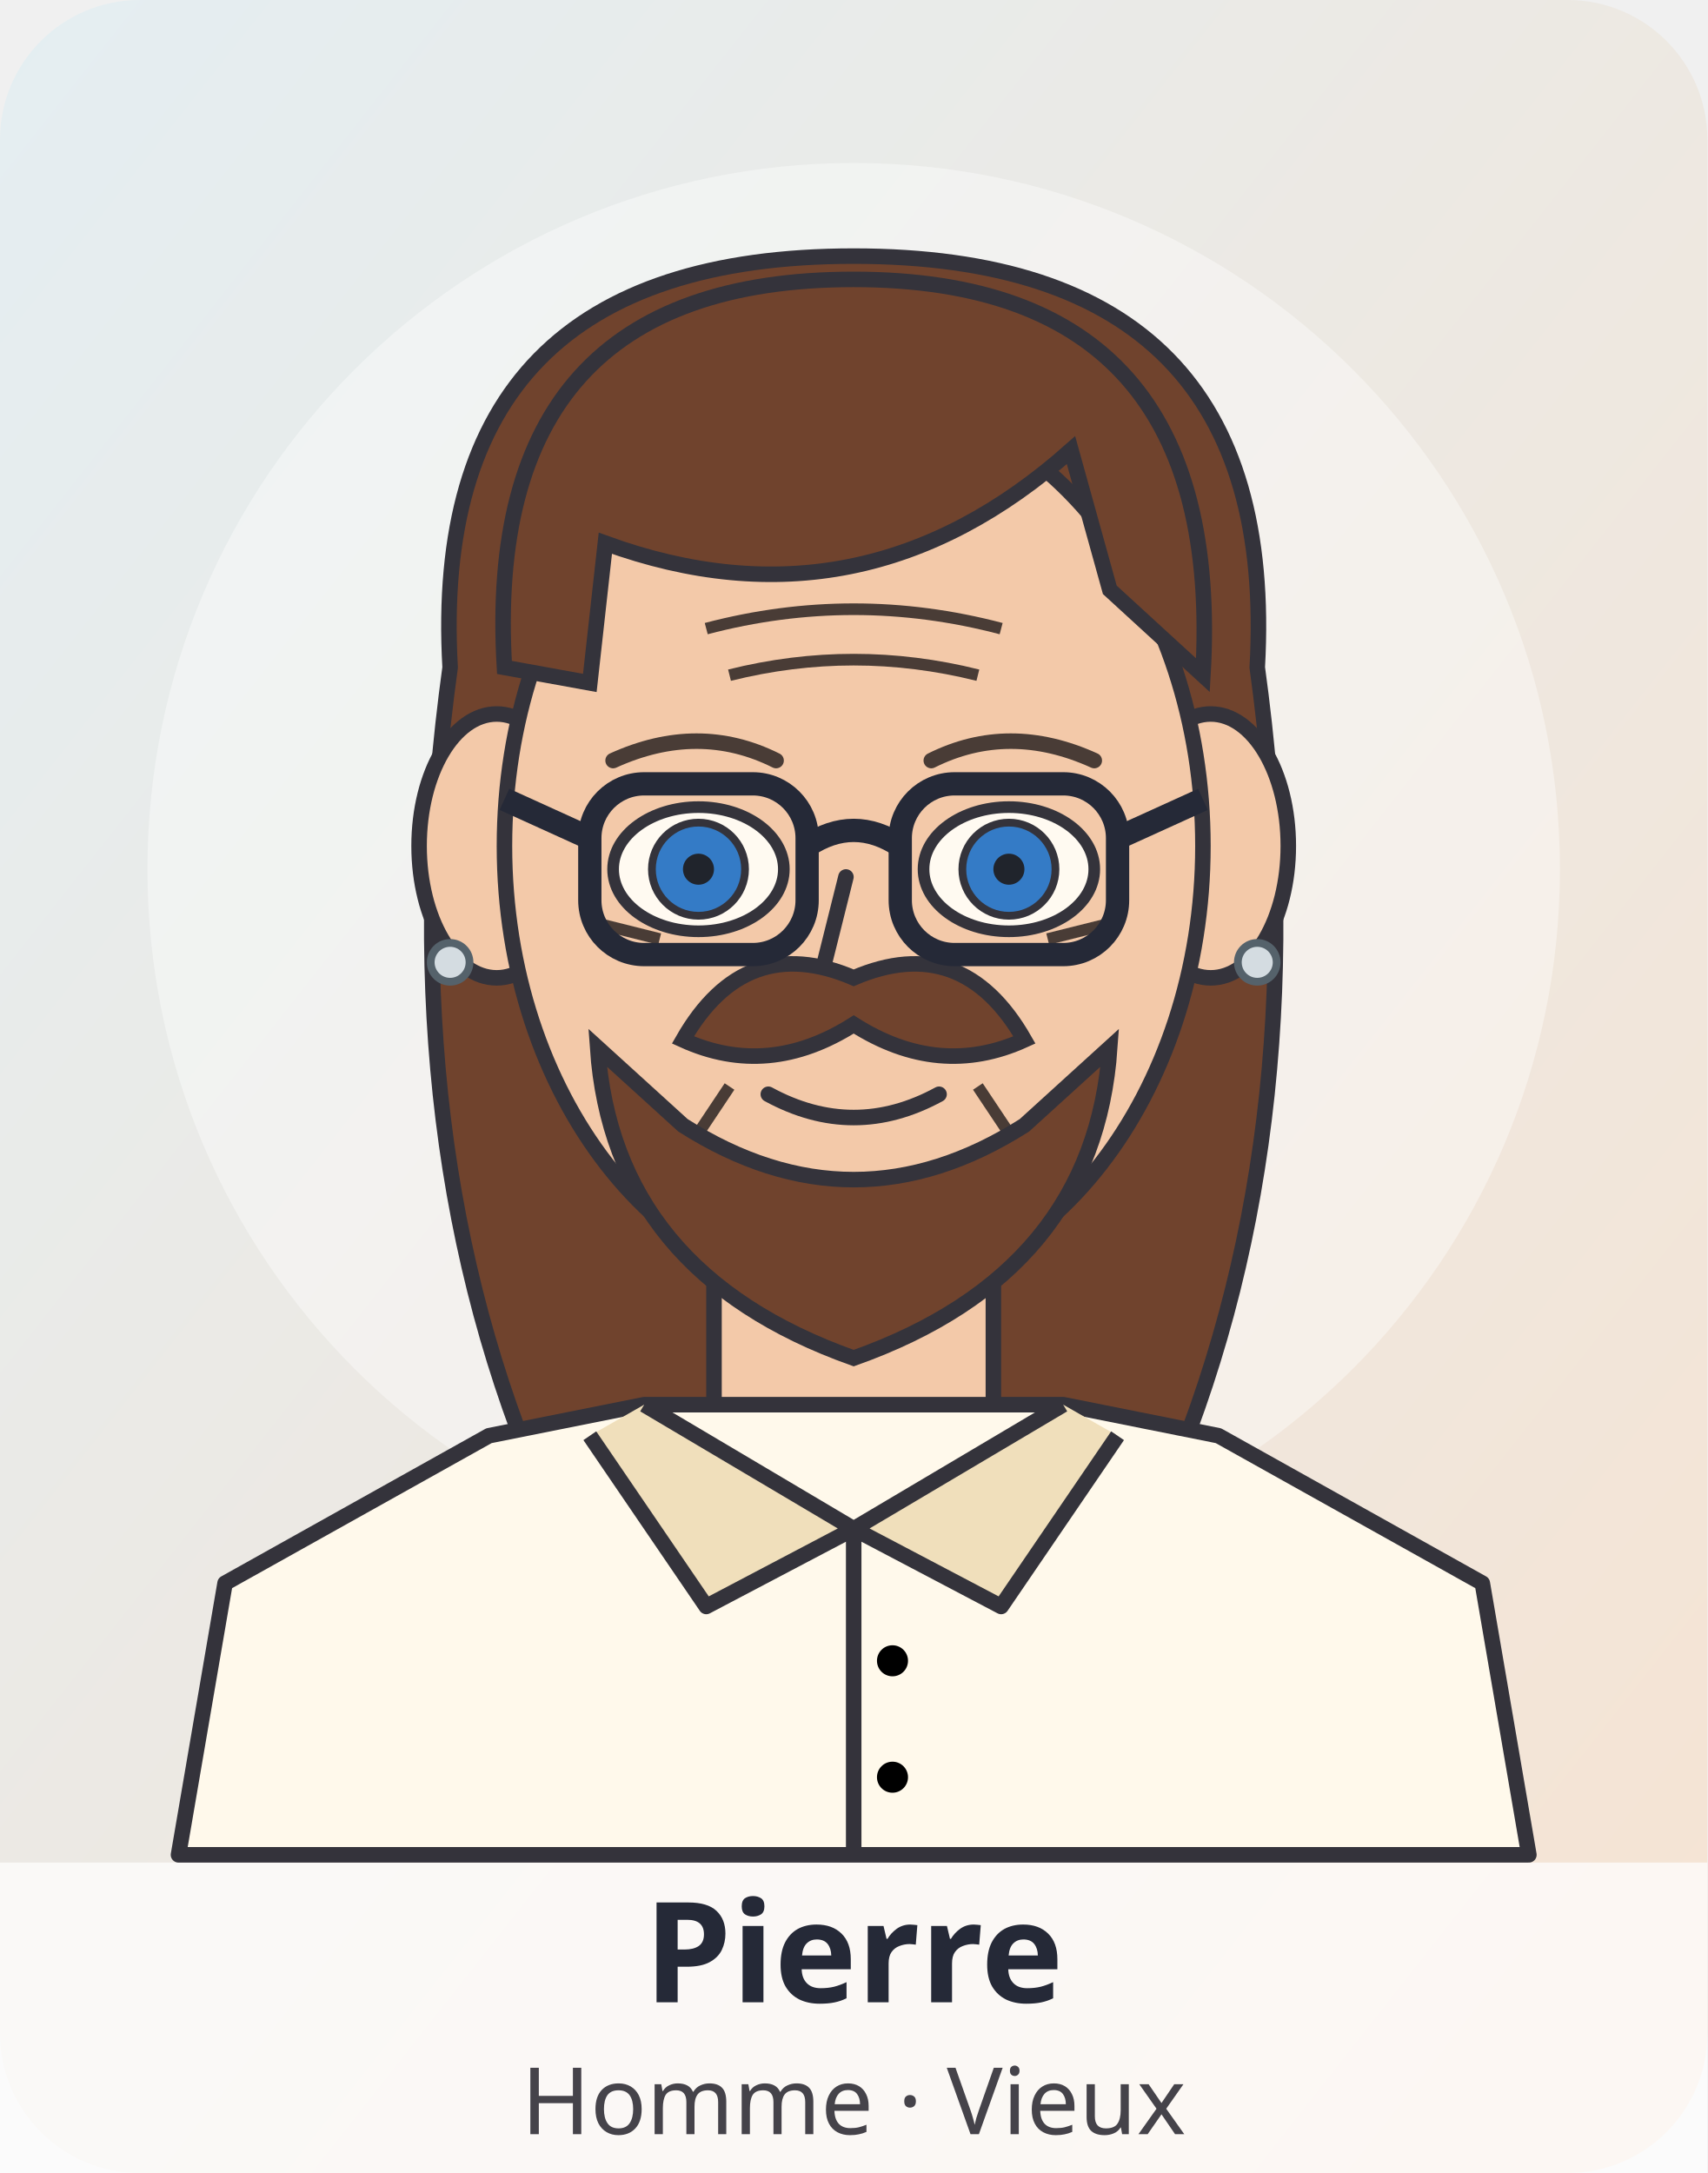
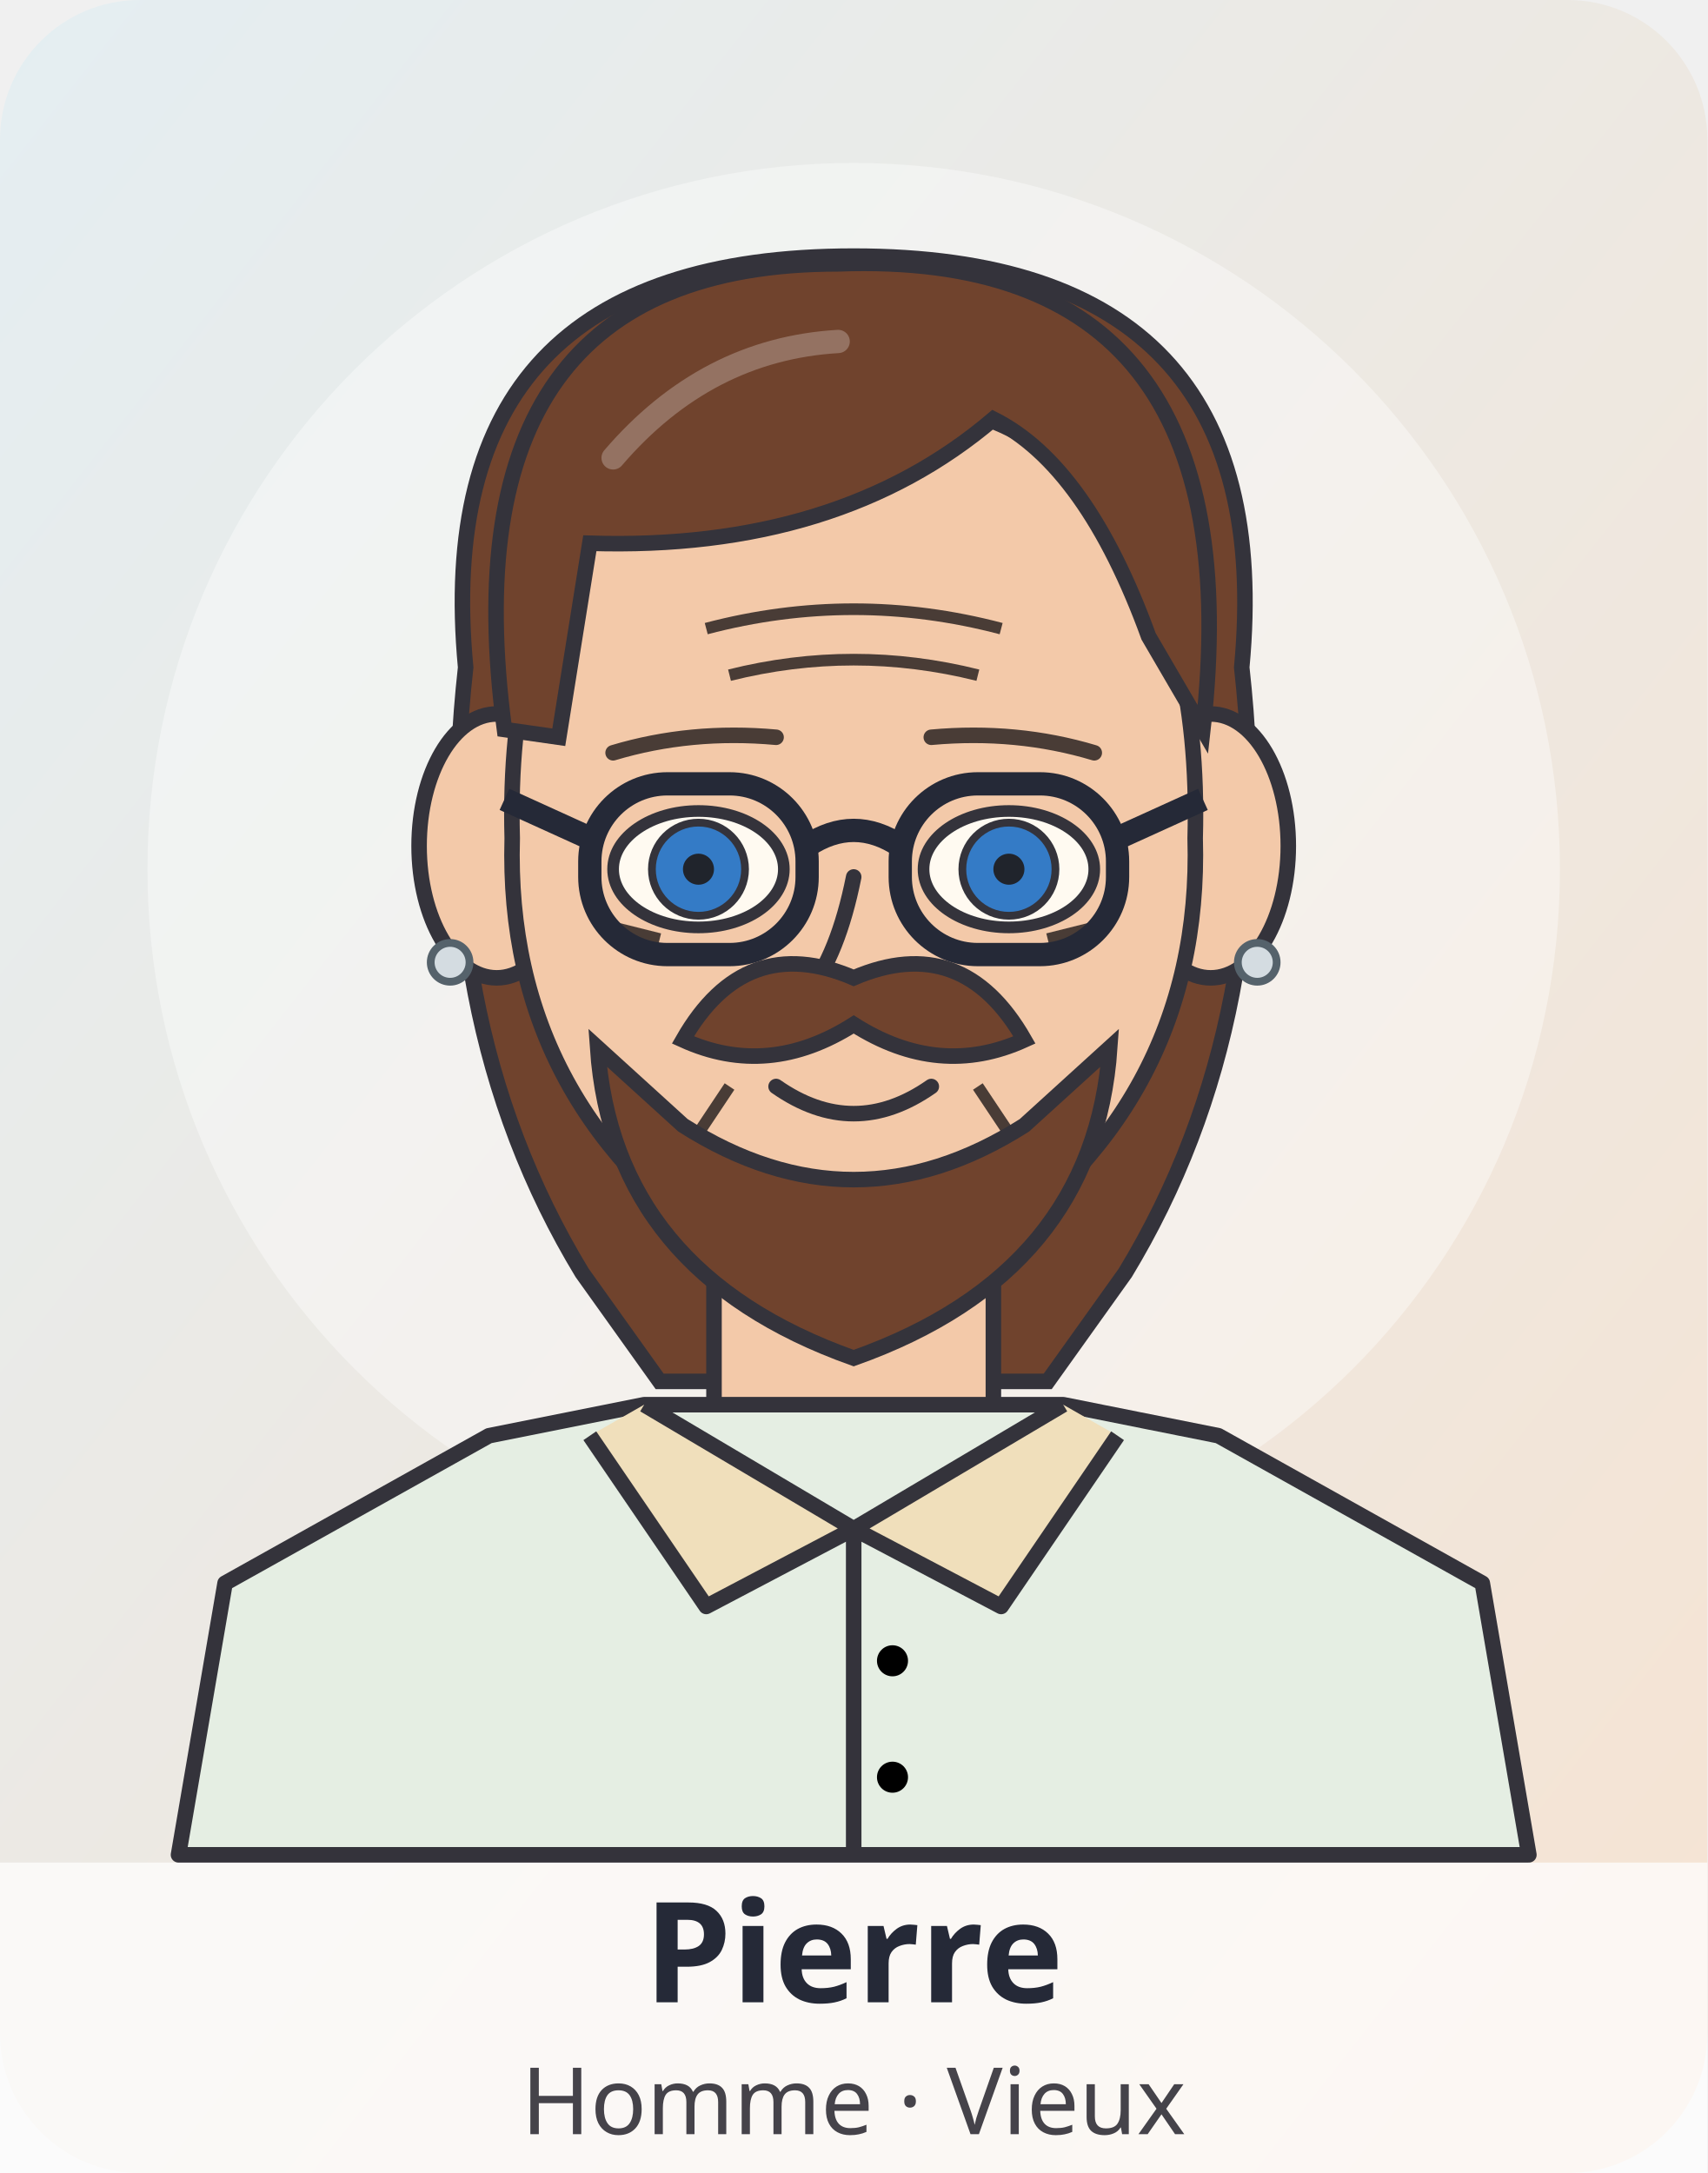
<svg xmlns="http://www.w3.org/2000/svg" viewBox="0 0 220 280" role="img" aria-labelledby="title-c22 desc-c22">
  <defs>
    <linearGradient id="fond-c22" x2="1" y2="1">
      <stop stop-color="#e4eef2" />
      <stop offset="1" stop-color="#f6e3d2" />
    </linearGradient>
  </defs>
  <rect width="220" height="280" rx="18" fill="url(#fond-c22)" />
  <circle cx="110" cy="112" r="91" fill="#fff" opacity=".38" />
  <path d="M0 240 H220 V280 H0Z" fill="#fff" opacity=".72" />
-   <path d="M58 86 Q55 33 110 33 Q165 33 162 86 Q170 144 151 190 L139 188 L81 188 L69 190 Q50 144 58 86Z" fill="#70432d" stroke="#34333b" stroke-width="2" />
+   <path d="M60 86 Q55 33 110 33 Q165 33 160 86 Q165 131 145 164 L135 178 L85 178 L75 164 Q55 131 60 86Z" fill="#70432d" stroke="#34333b" stroke-width="2" />
  <path d="M92 153 V186 Q110 203 128 186 V153" fill="#f3c9a9" stroke="#34333b" stroke-width="2" />
-   <path d="M83 181 L63 185 L29 204 L23 239 L197 239 L191 204 L157 185 L137 181Z" fill="#fff9eb" stroke="#34333b" stroke-width="2" stroke-linejoin="round" />
+   <path d="M83 181 L63 185 L29 204 L23 239 L197 239 L191 204 L157 185 L137 181Z" fill="#e5eee3" stroke="#34333b" stroke-width="2" stroke-linejoin="round" />
  <path d="M83 181 L110 197 L91 207 L76 185 M137 181 L110 197 L129 207 L144 185 M110 197 V239" fill="#f0dfbb" stroke="#34333b" stroke-width="2" stroke-linejoin="round" />
  <circle cx="115" cy="214" r="2" />
  <circle cx="115" cy="229" r="2" />
  <g fill="#f3c9a9" stroke="#34333b" stroke-width="2">
    <ellipse cx="64" cy="109" rx="10" ry="17" />
    <ellipse cx="156" cy="109" rx="10" ry="17" />
-     <ellipse cx="110" cy="109" rx="45" ry="58" />
+     <path d="M110 51 C81 51 65 72 66 108 Q65 143 96 163 Q110 170 124 163 Q155 143 154 108 C155 72 139 51 110 51Z" />
  </g>
-   <path d="M65 86 Q62 36 110 36 Q158 36 155 87 L143 76 L138 58 Q111 82 78 70 L76 88Z" fill="#70432d" stroke="#34333b" stroke-width="2" />
+   <path d="M65 94 Q57 34 108 34 Q162 32 155 94 L148 82 Q140 60 128 54 Q108 71 76 70 L72 95Z" fill="#70432d" stroke="#34333b" stroke-width="2" />
+   <path d="M79 59 Q91 45 108 44" fill="none" stroke="#fff" stroke-opacity=".25" stroke-width="3" stroke-linecap="round" />
  <path d="M91 81 Q110 76 129 81 M94 87 Q110 83 126 87 M77 119 L85 121 M143 119 L135 121 M90 146 L94 140 M130 146 L126 140" fill="none" stroke="#493c36" stroke-width="1.5" />
  <g fill="#fffaf1" stroke="#34333b" stroke-width="1.5">
-     <ellipse cx="90" cy="112" rx="11" ry="8" />
-     <ellipse cx="130" cy="112" rx="11" ry="8" />
+     <ellipse cx="90" cy="112" rx="11" ry="7.5" />
+     <ellipse cx="130" cy="112" rx="11" ry="7.5" />
  </g>
  <g fill="#347bc6" stroke="#34333b" stroke-width="1">
    <circle cx="90" cy="112" r="6" />
    <circle cx="130" cy="112" r="6" />
  </g>
  <g fill="#20242c">
    <circle cx="90" cy="112" r="2" />
    <circle cx="130" cy="112" r="2" />
  </g>
-   <path d="M79 98 Q90 93 100 98 M120 98 Q130 93 141 98" fill="none" stroke="#493c36" stroke-width="2" stroke-linecap="round" />
-   <path d="M109 113 L105 129 L114 129 M99 141 Q110 147 121 141" fill="none" stroke="#34333b" stroke-width="2" stroke-linecap="round" />
+   <path d="M79 97 Q89 94 100 95 M120 95 Q131 94 141 97" fill="none" stroke="#493c36" stroke-width="2" stroke-linecap="round" />
+   <path d="M110 113 Q108 123 104 128 Q109 131 115 128 M100 140 Q110 147 120 140" fill="none" stroke="#34333b" stroke-width="2" stroke-linecap="round" />
  <path d="M77 135 Q79 164 110 175 Q141 164 143 135 L132 145 Q110 159 88 145Z" fill="#70432d" stroke="#34333b" stroke-width="2" />
  <path d="M110 126 Q96 120 88 134 Q99 139 110 132 Q121 139 132 134 Q124 120 110 126Z" fill="#70432d" stroke="#34333b" stroke-width="2" />
  <g fill="none" stroke="#252937" stroke-width="3">
-     <rect x="76" y="101" width="28" height="22" rx="7" />
-     <rect x="116" y="101" width="28" height="22" rx="7" />
+     <rect x="76" y="101" width="28" height="22" rx="10" />
+     <rect x="116" y="101" width="28" height="22" rx="10" />
    <path d="M104 109 Q110 105 116 109 M76 108 L65 103 M144 108 L155 103" />
  </g>
  <g fill="#d4dce1" stroke="#55626b" stroke-width="1">
    <circle cx="58" cy="124" r="2.5" />
    <circle cx="162" cy="124" r="2.5" />
  </g>
  <text x="110" y="258" text-anchor="middle" font-family="sans-serif" font-size="18" font-weight="700" fill="#252937">Pierre</text>
  <text x="110" y="275" text-anchor="middle" font-family="sans-serif" font-size="12" fill="#45434a">Homme · Vieux</text>
</svg>
